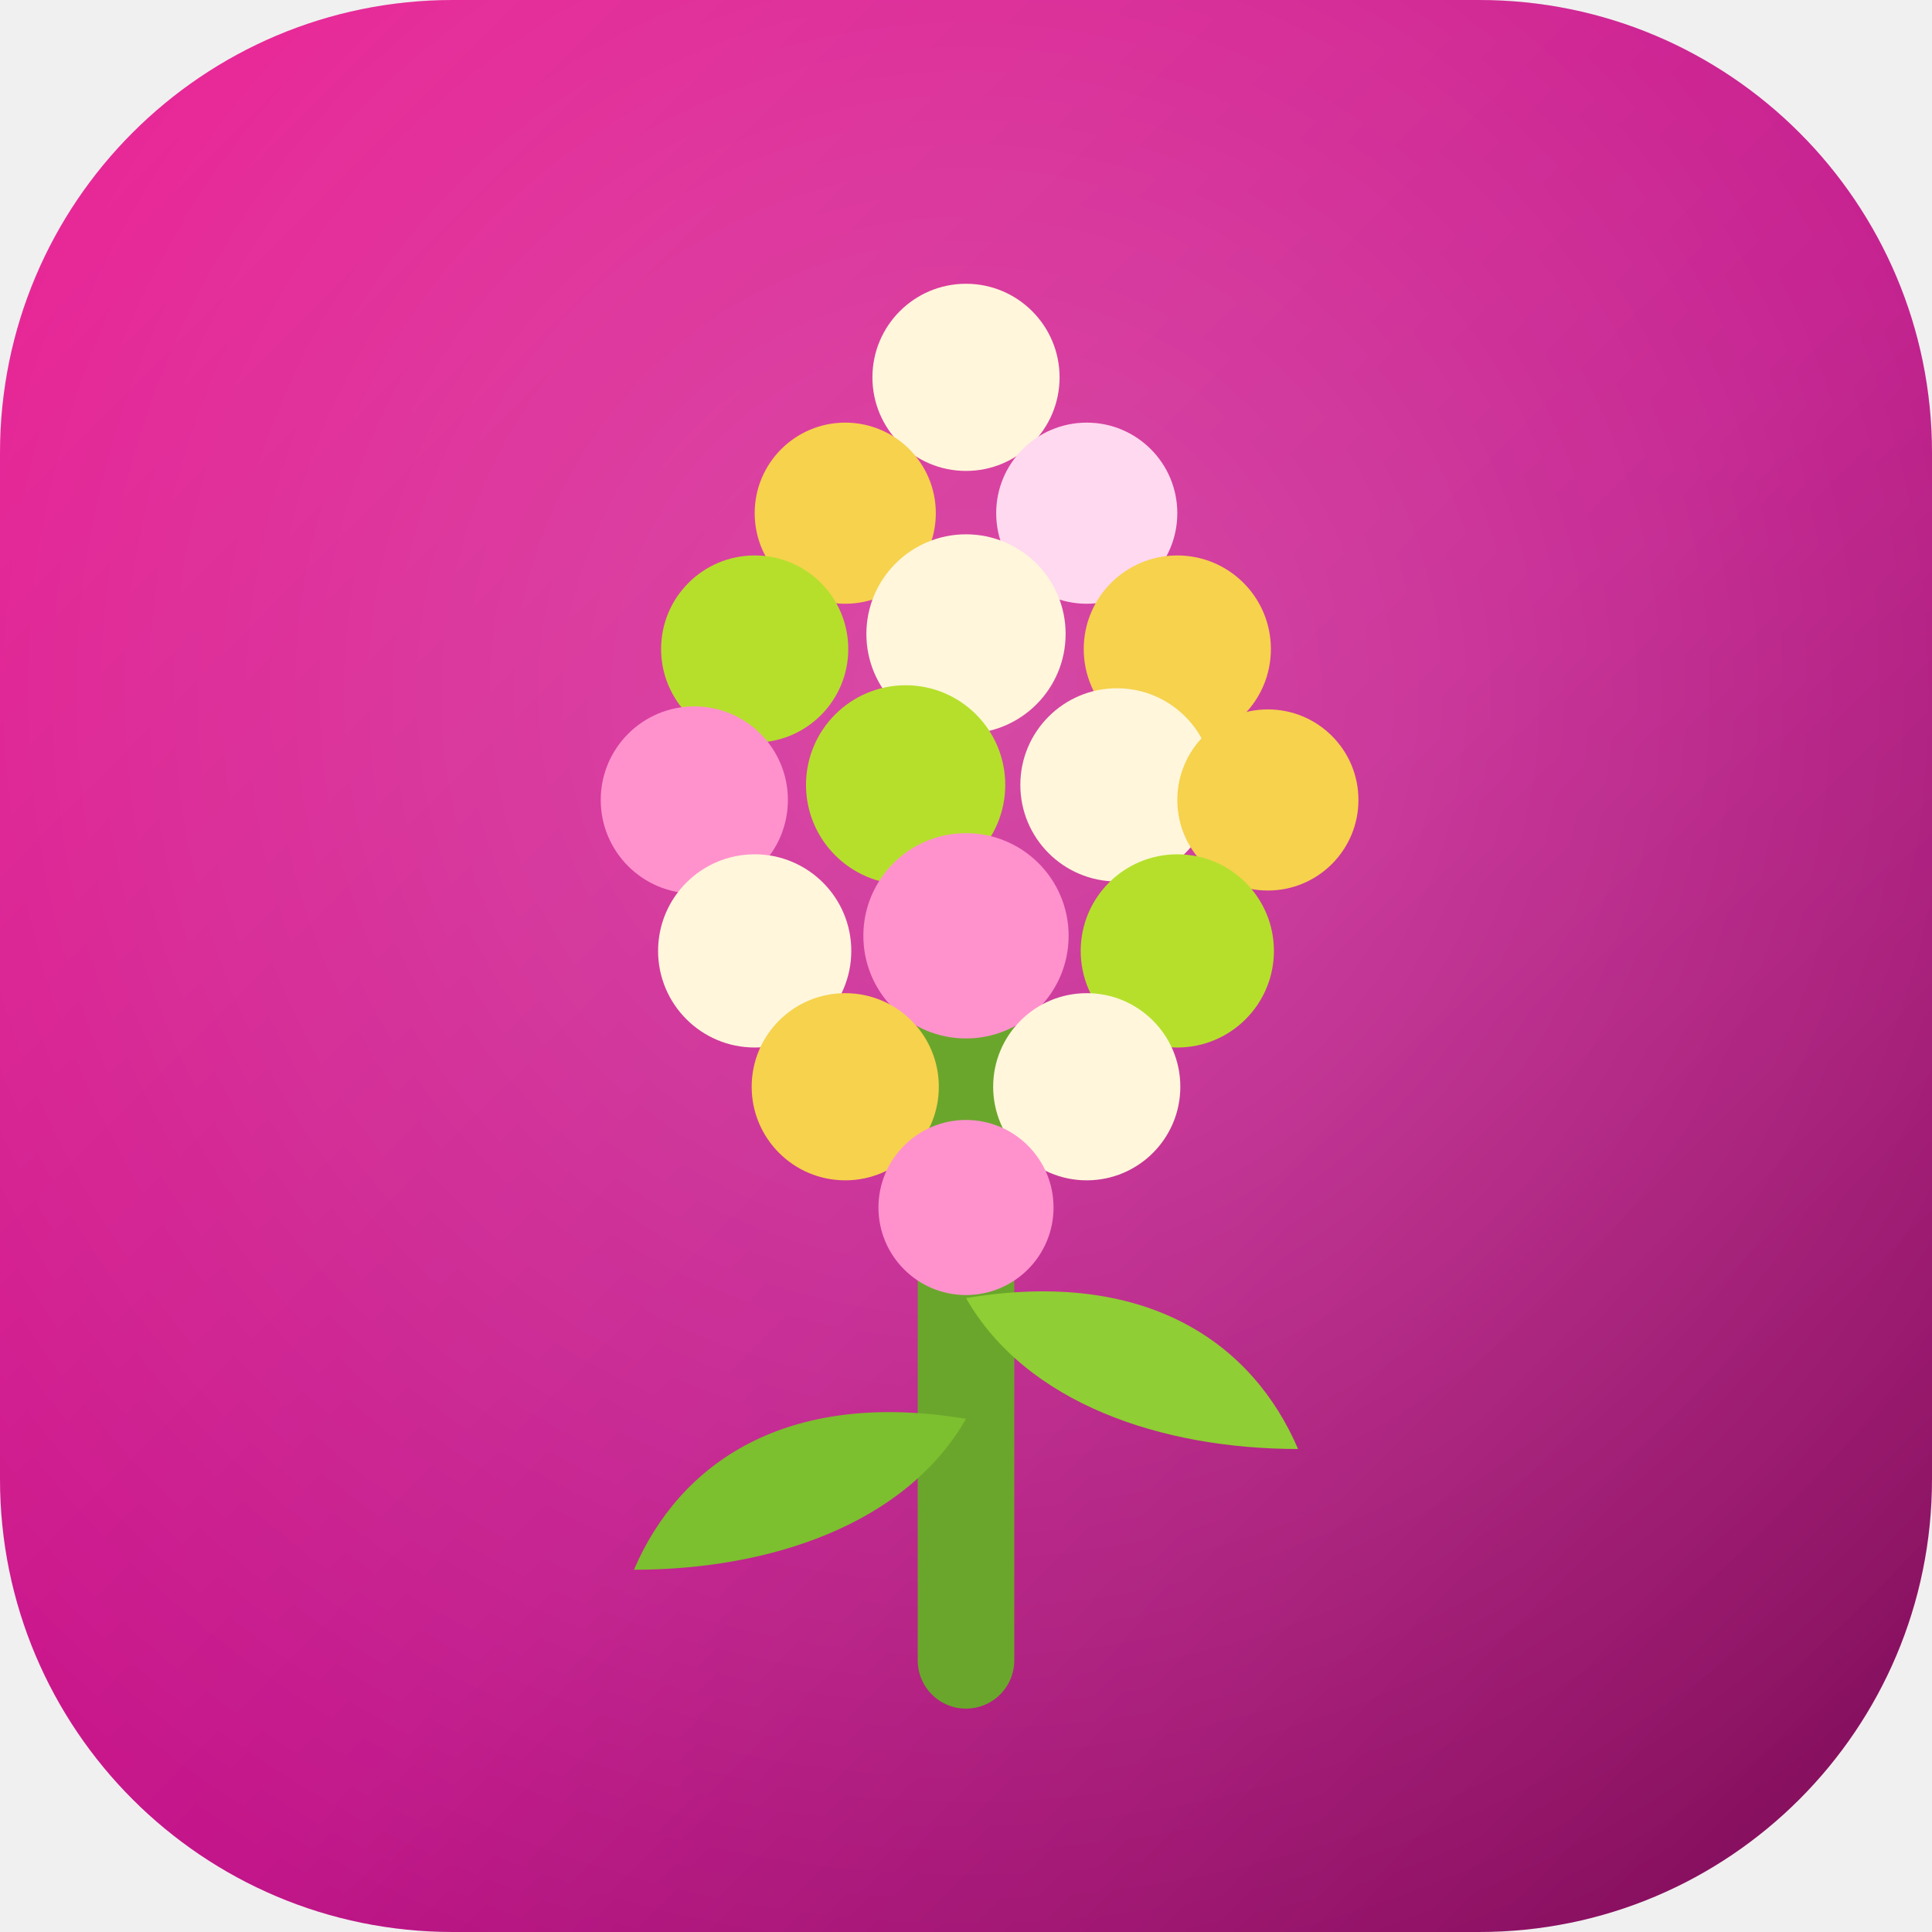
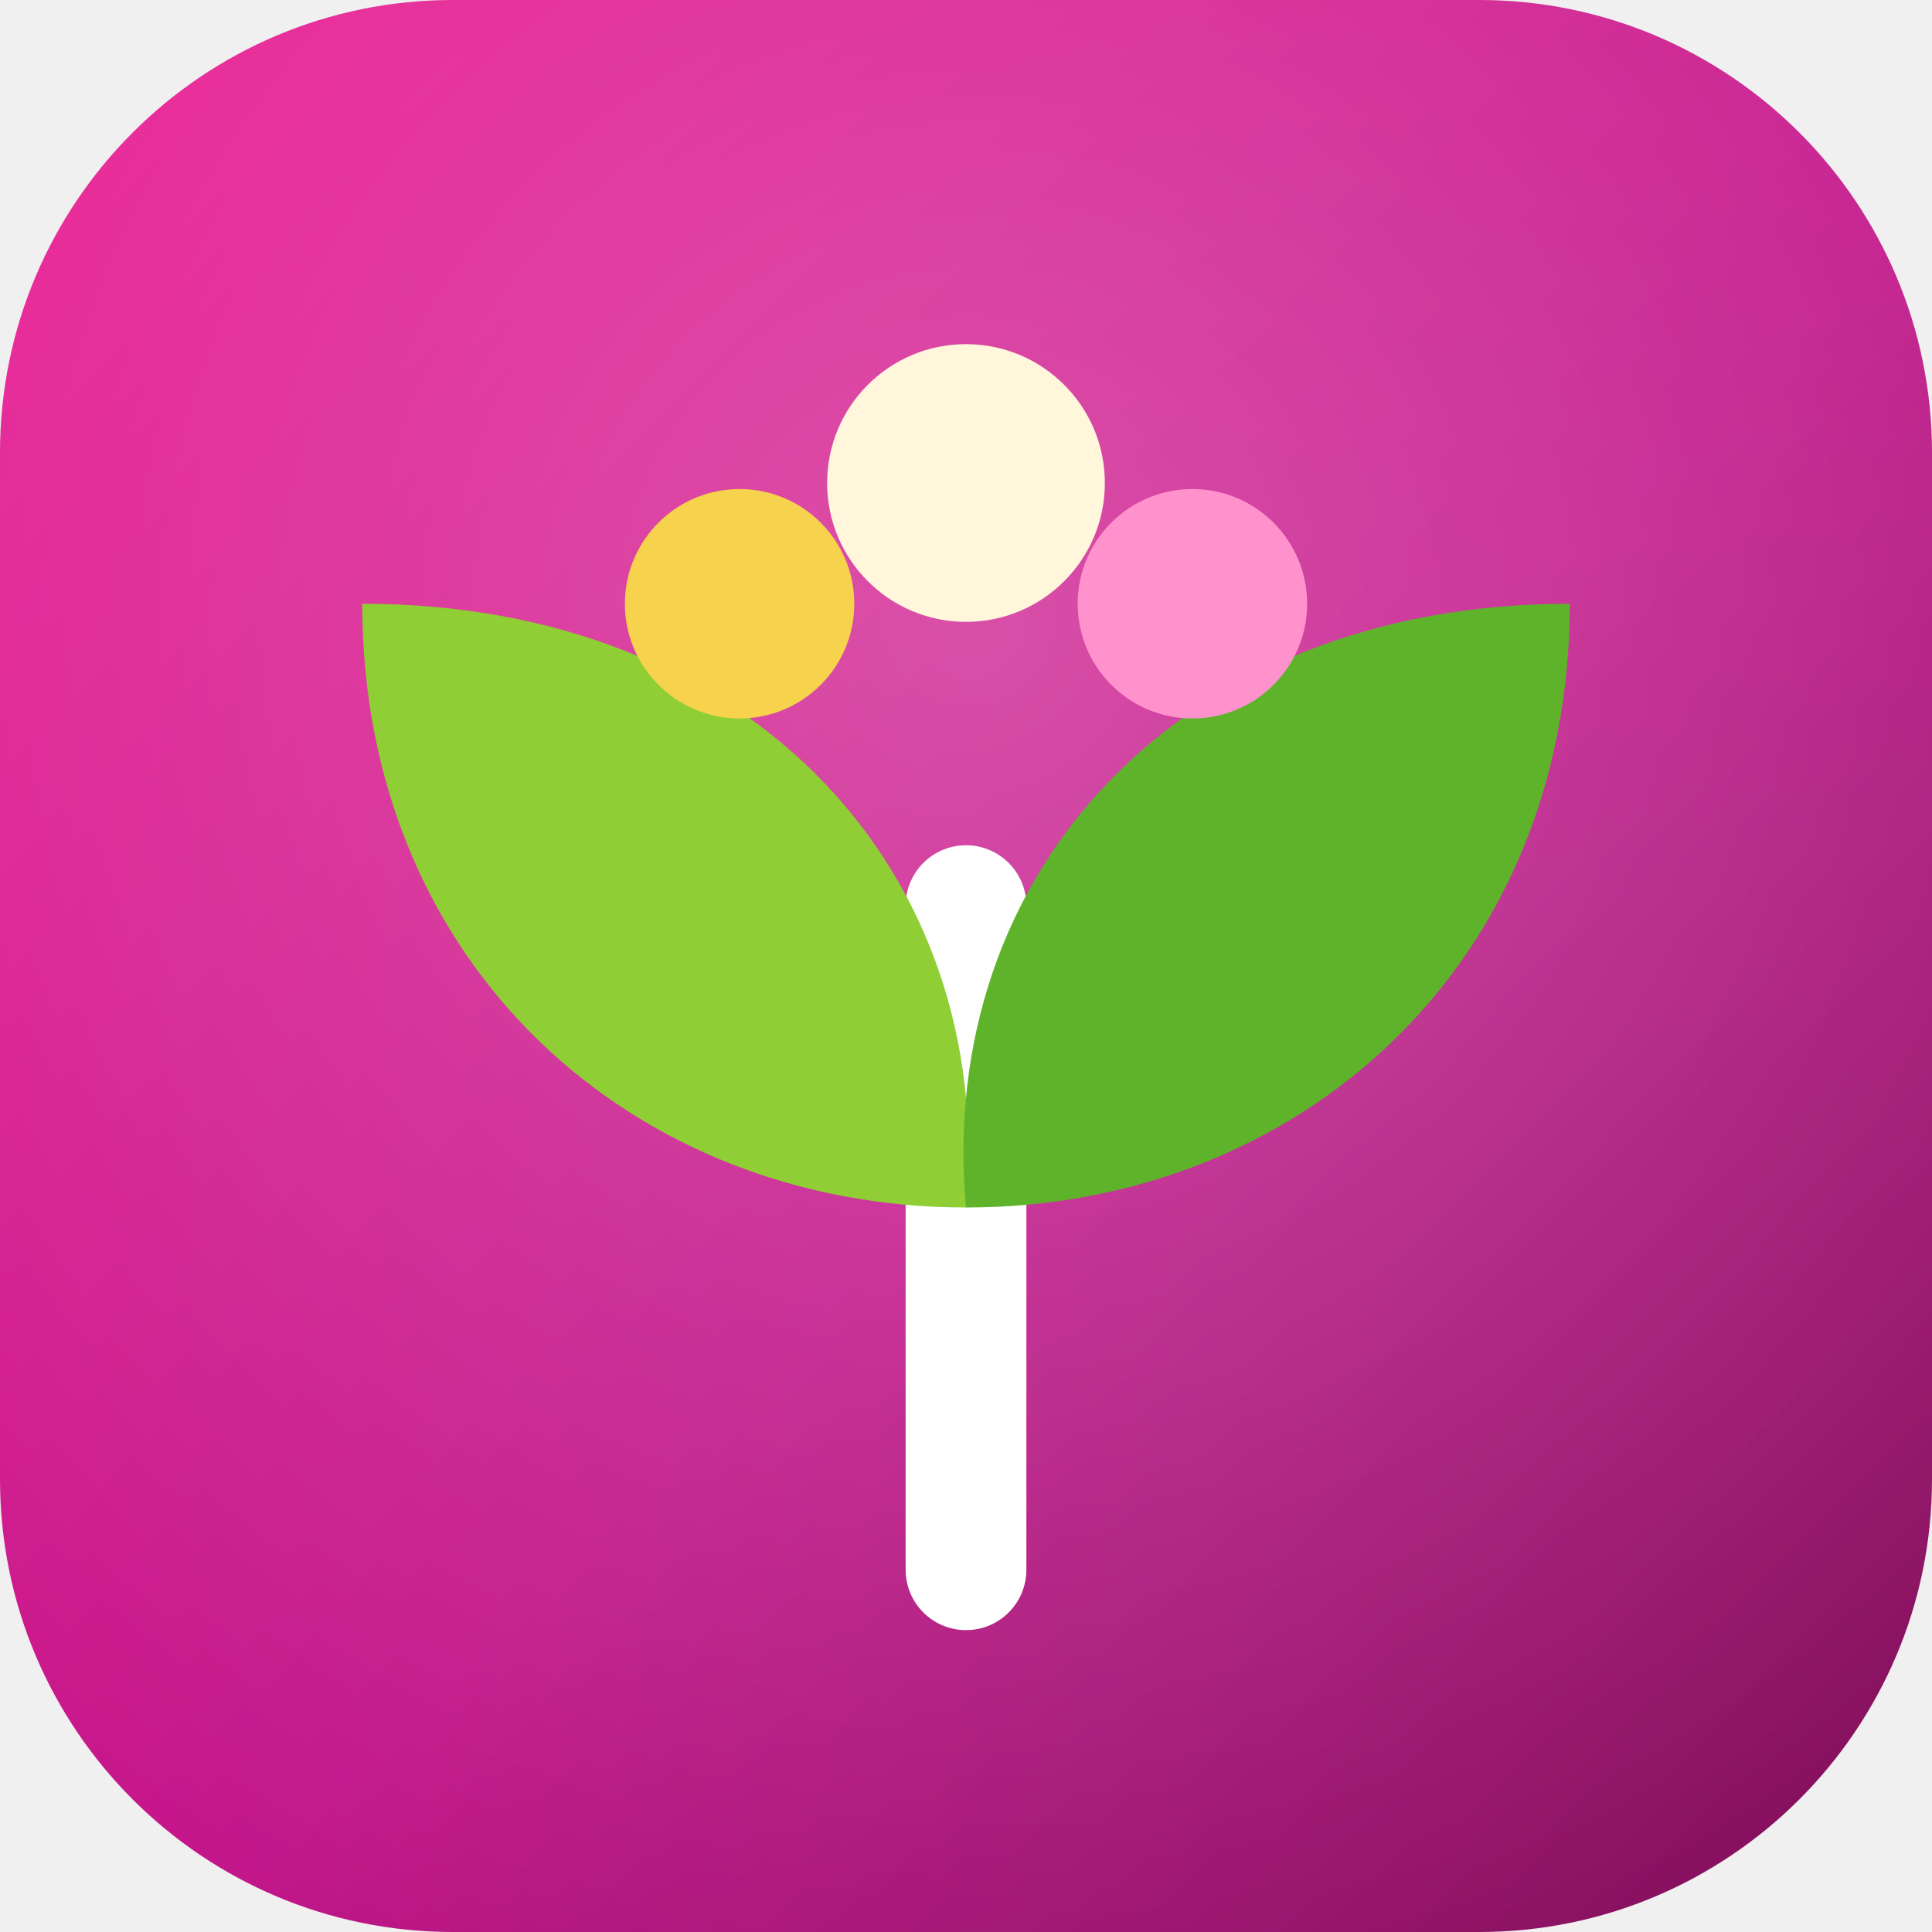
<svg xmlns="http://www.w3.org/2000/svg" viewBox="0 0 64 64" width="64" height="64" role="img" aria-label="RESCA">
  <defs>
    <linearGradient id="bg" x1="0" y1="0" x2="1" y2="1">
      <stop offset="0" stop-color="#ec1c92" />
      <stop offset="0.55" stop-color="#c2168a" />
      <stop offset="1" stop-color="#7c0f57" />
    </linearGradient>
-     <radialGradient id="glow" cx="0.5" cy="0.36" r="0.7">
-       <stop offset="0" stop-color="#ffffff" stop-opacity="0.22" />
+     <radialGradient id="glow" cx="0.5" cy="0.32" r="0.75">
+       <stop offset="0" stop-color="#ffffff" stop-opacity="0.24" />
      <stop offset="1" stop-color="#ffffff" stop-opacity="0" />
    </radialGradient>
  </defs>
  <rect width="64" height="64" rx="15" fill="url(#bg)" />
  <rect width="64" height="64" rx="15" fill="url(#glow)" />
-   <path d="M32 55 L32 34" stroke="#6aa62c" stroke-width="3.2" stroke-linecap="round" fill="none" />
-   <path d="M32 47 C26 46 22.5 48.5 21 52 C25.5 52 30 50.5 32 47 Z" fill="#7cbf2f" />
-   <path d="M32 43 C38 42 41.5 44.5 43 48 C38.5 48 34 46.5 32 43 Z" fill="#8fce34" />
-   <g>
-     <circle cx="32" cy="12.5" r="3.1" fill="#fff6dc" />
-     <circle cx="28" cy="17" r="3.0" fill="#f6d24d" />
-     <circle cx="36" cy="17" r="3.0" fill="#ffd9ef" />
-     <circle cx="25" cy="21.5" r="3.1" fill="#b6df2c" />
-     <circle cx="32" cy="21" r="3.3" fill="#fff6dc" />
-     <circle cx="39" cy="21.5" r="3.1" fill="#f6d24d" />
-     <circle cx="23" cy="26.5" r="3.1" fill="#ff92cd" />
-     <circle cx="30" cy="26" r="3.3" fill="#b6df2c" />
-     <circle cx="37" cy="26" r="3.2" fill="#fff6dc" />
-     <circle cx="42" cy="26.5" r="3.0" fill="#f6d24d" />
-     <circle cx="25" cy="31.5" r="3.2" fill="#fff6dc" />
-     <circle cx="32" cy="31" r="3.4" fill="#ff92cd" />
-     <circle cx="39" cy="31.5" r="3.2" fill="#b6df2c" />
-     <circle cx="28" cy="36" r="3.1" fill="#f6d24d" />
-     <circle cx="36" cy="36" r="3.1" fill="#fff6dc" />
-     <circle cx="32" cy="40" r="2.9" fill="#ff92cd" />
-   </g>
+   <path d="M32 52 L32 30" stroke="#ffffff" stroke-width="4" stroke-linecap="round" fill="none" />
+   <path d="M32 40 C 21 40 12 32 12 20 C 25 20 33 29 32 40 Z" fill="#8fce34" />
+   <path d="M32 40 C 43 40 52 32 52 20 C 39 20 31 29 32 40 Z" fill="#5fb32b" />
+   <circle cx="32" cy="16" r="4.6" fill="#fff6dc" />
+   <circle cx="24.5" cy="20" r="3.8" fill="#f6d24d" />
+   <circle cx="39.5" cy="20" r="3.8" fill="#ff92cd" />
</svg>
